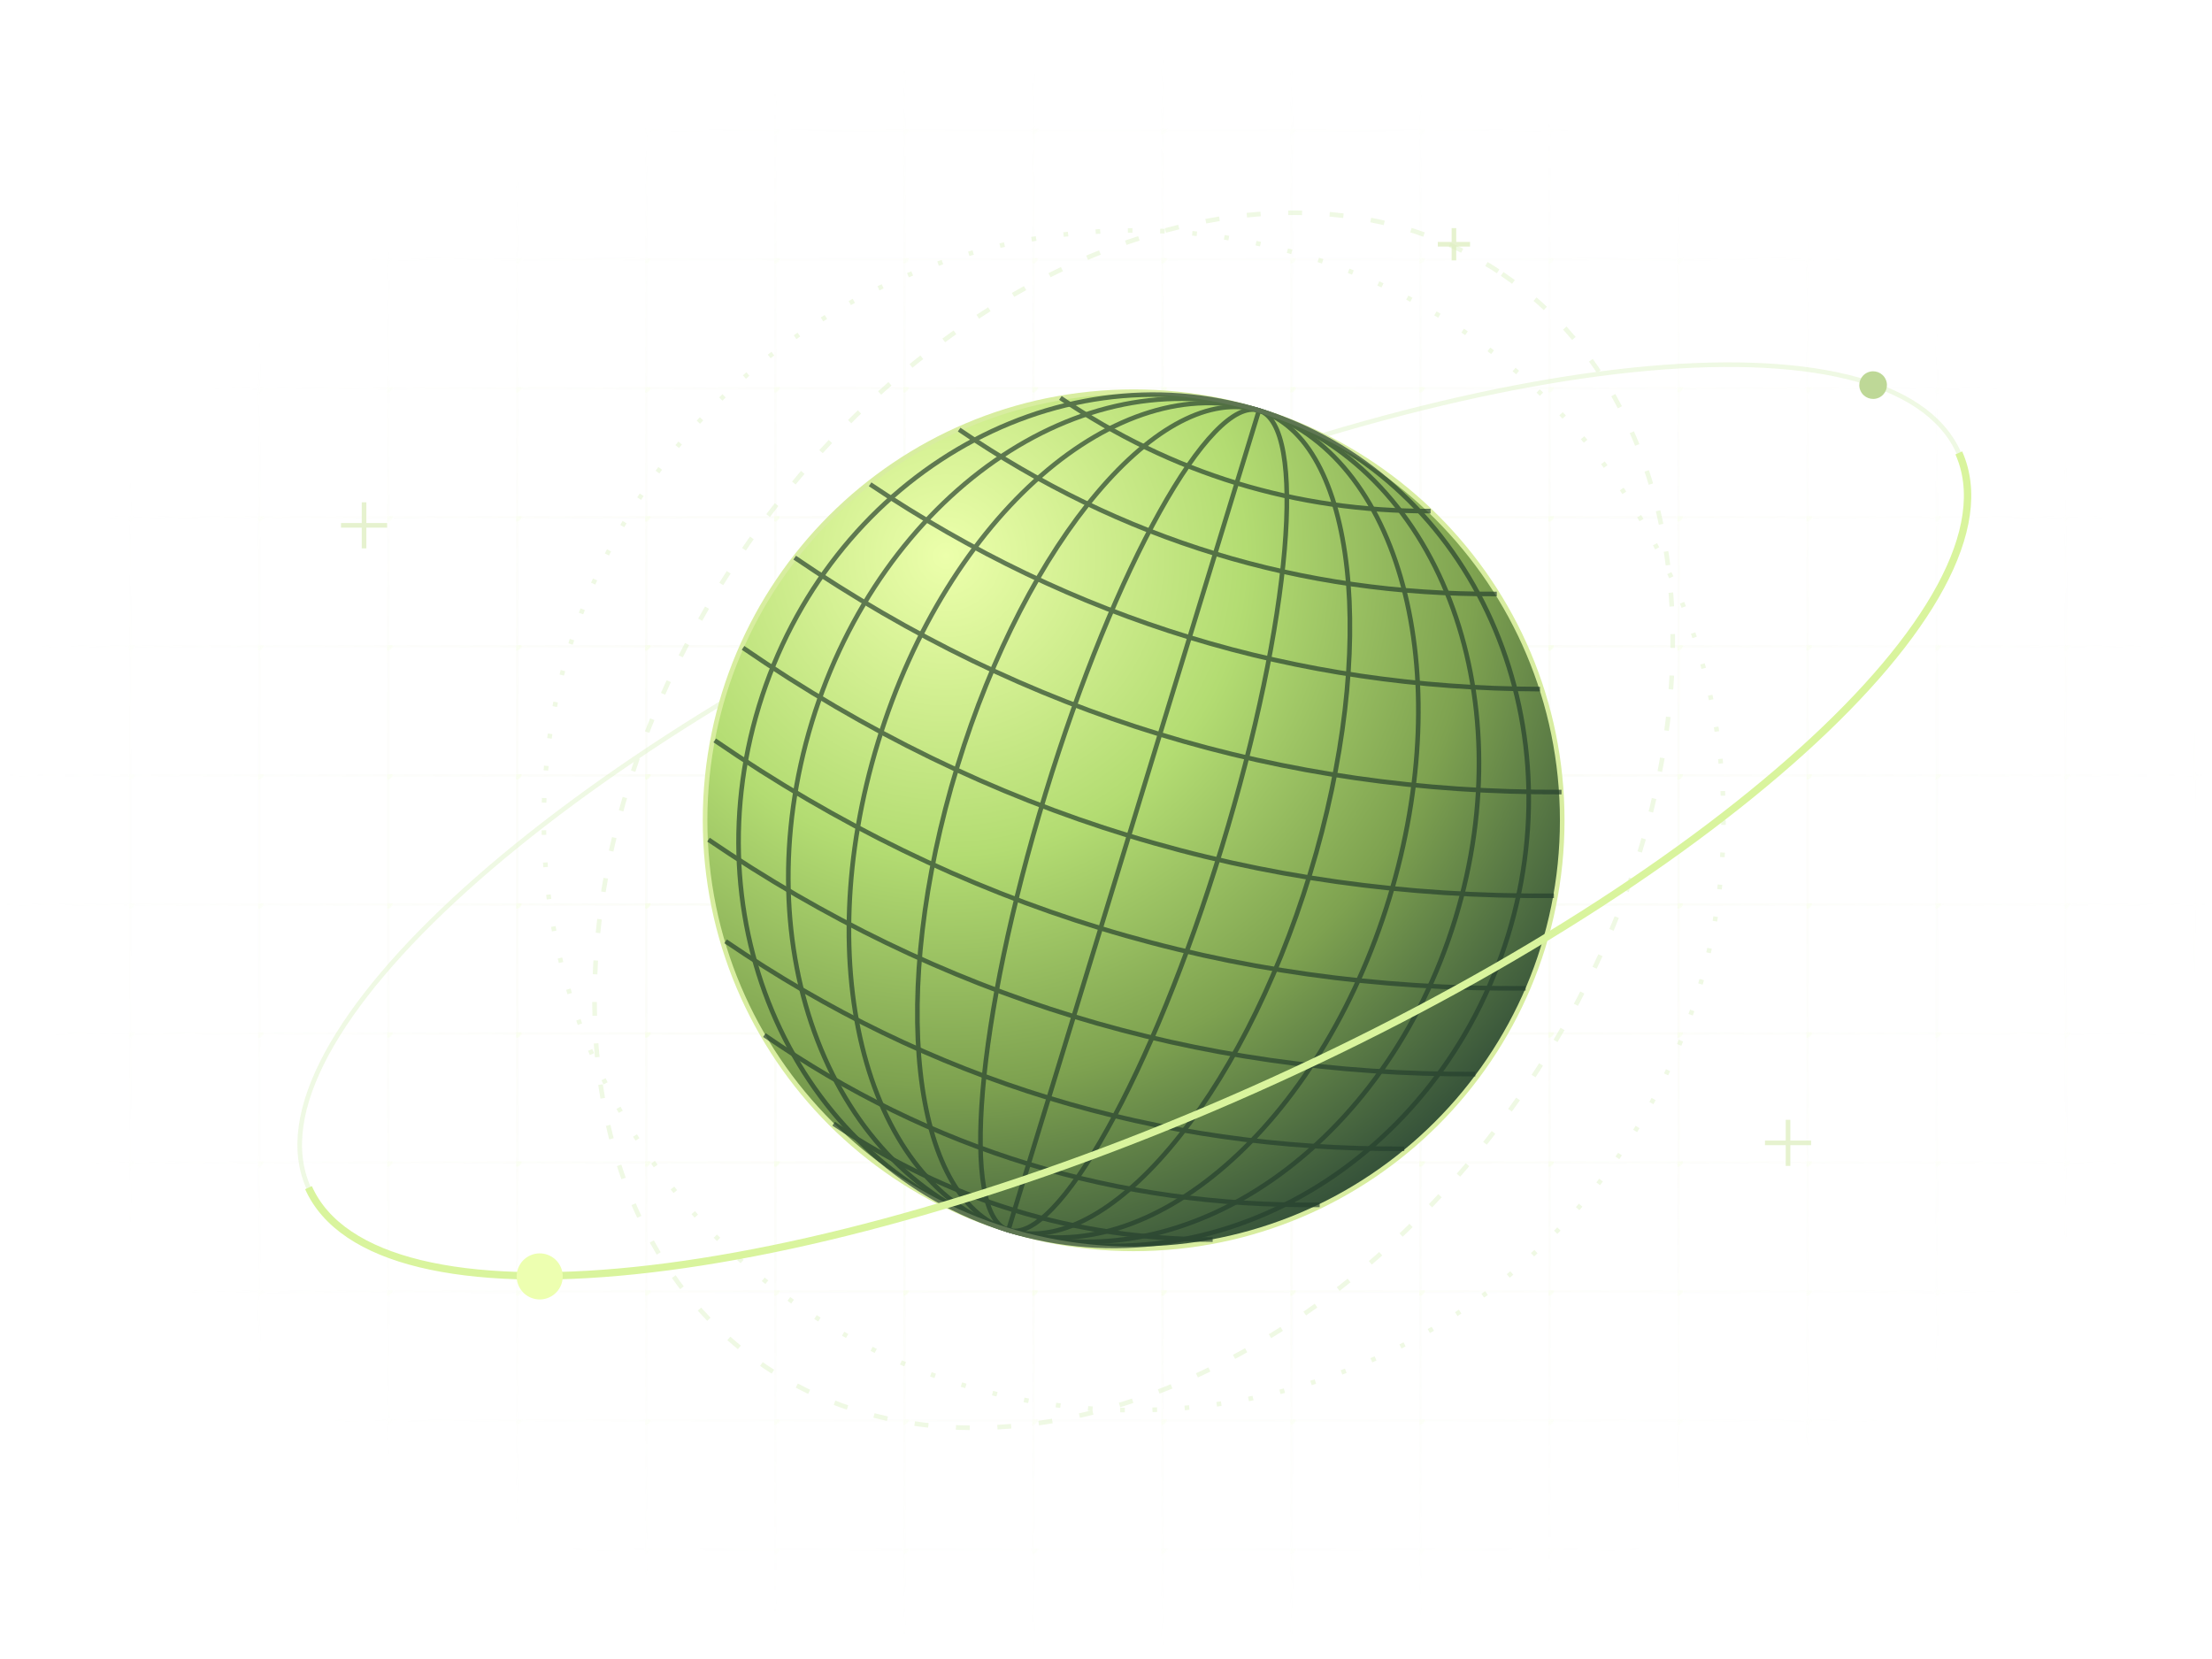
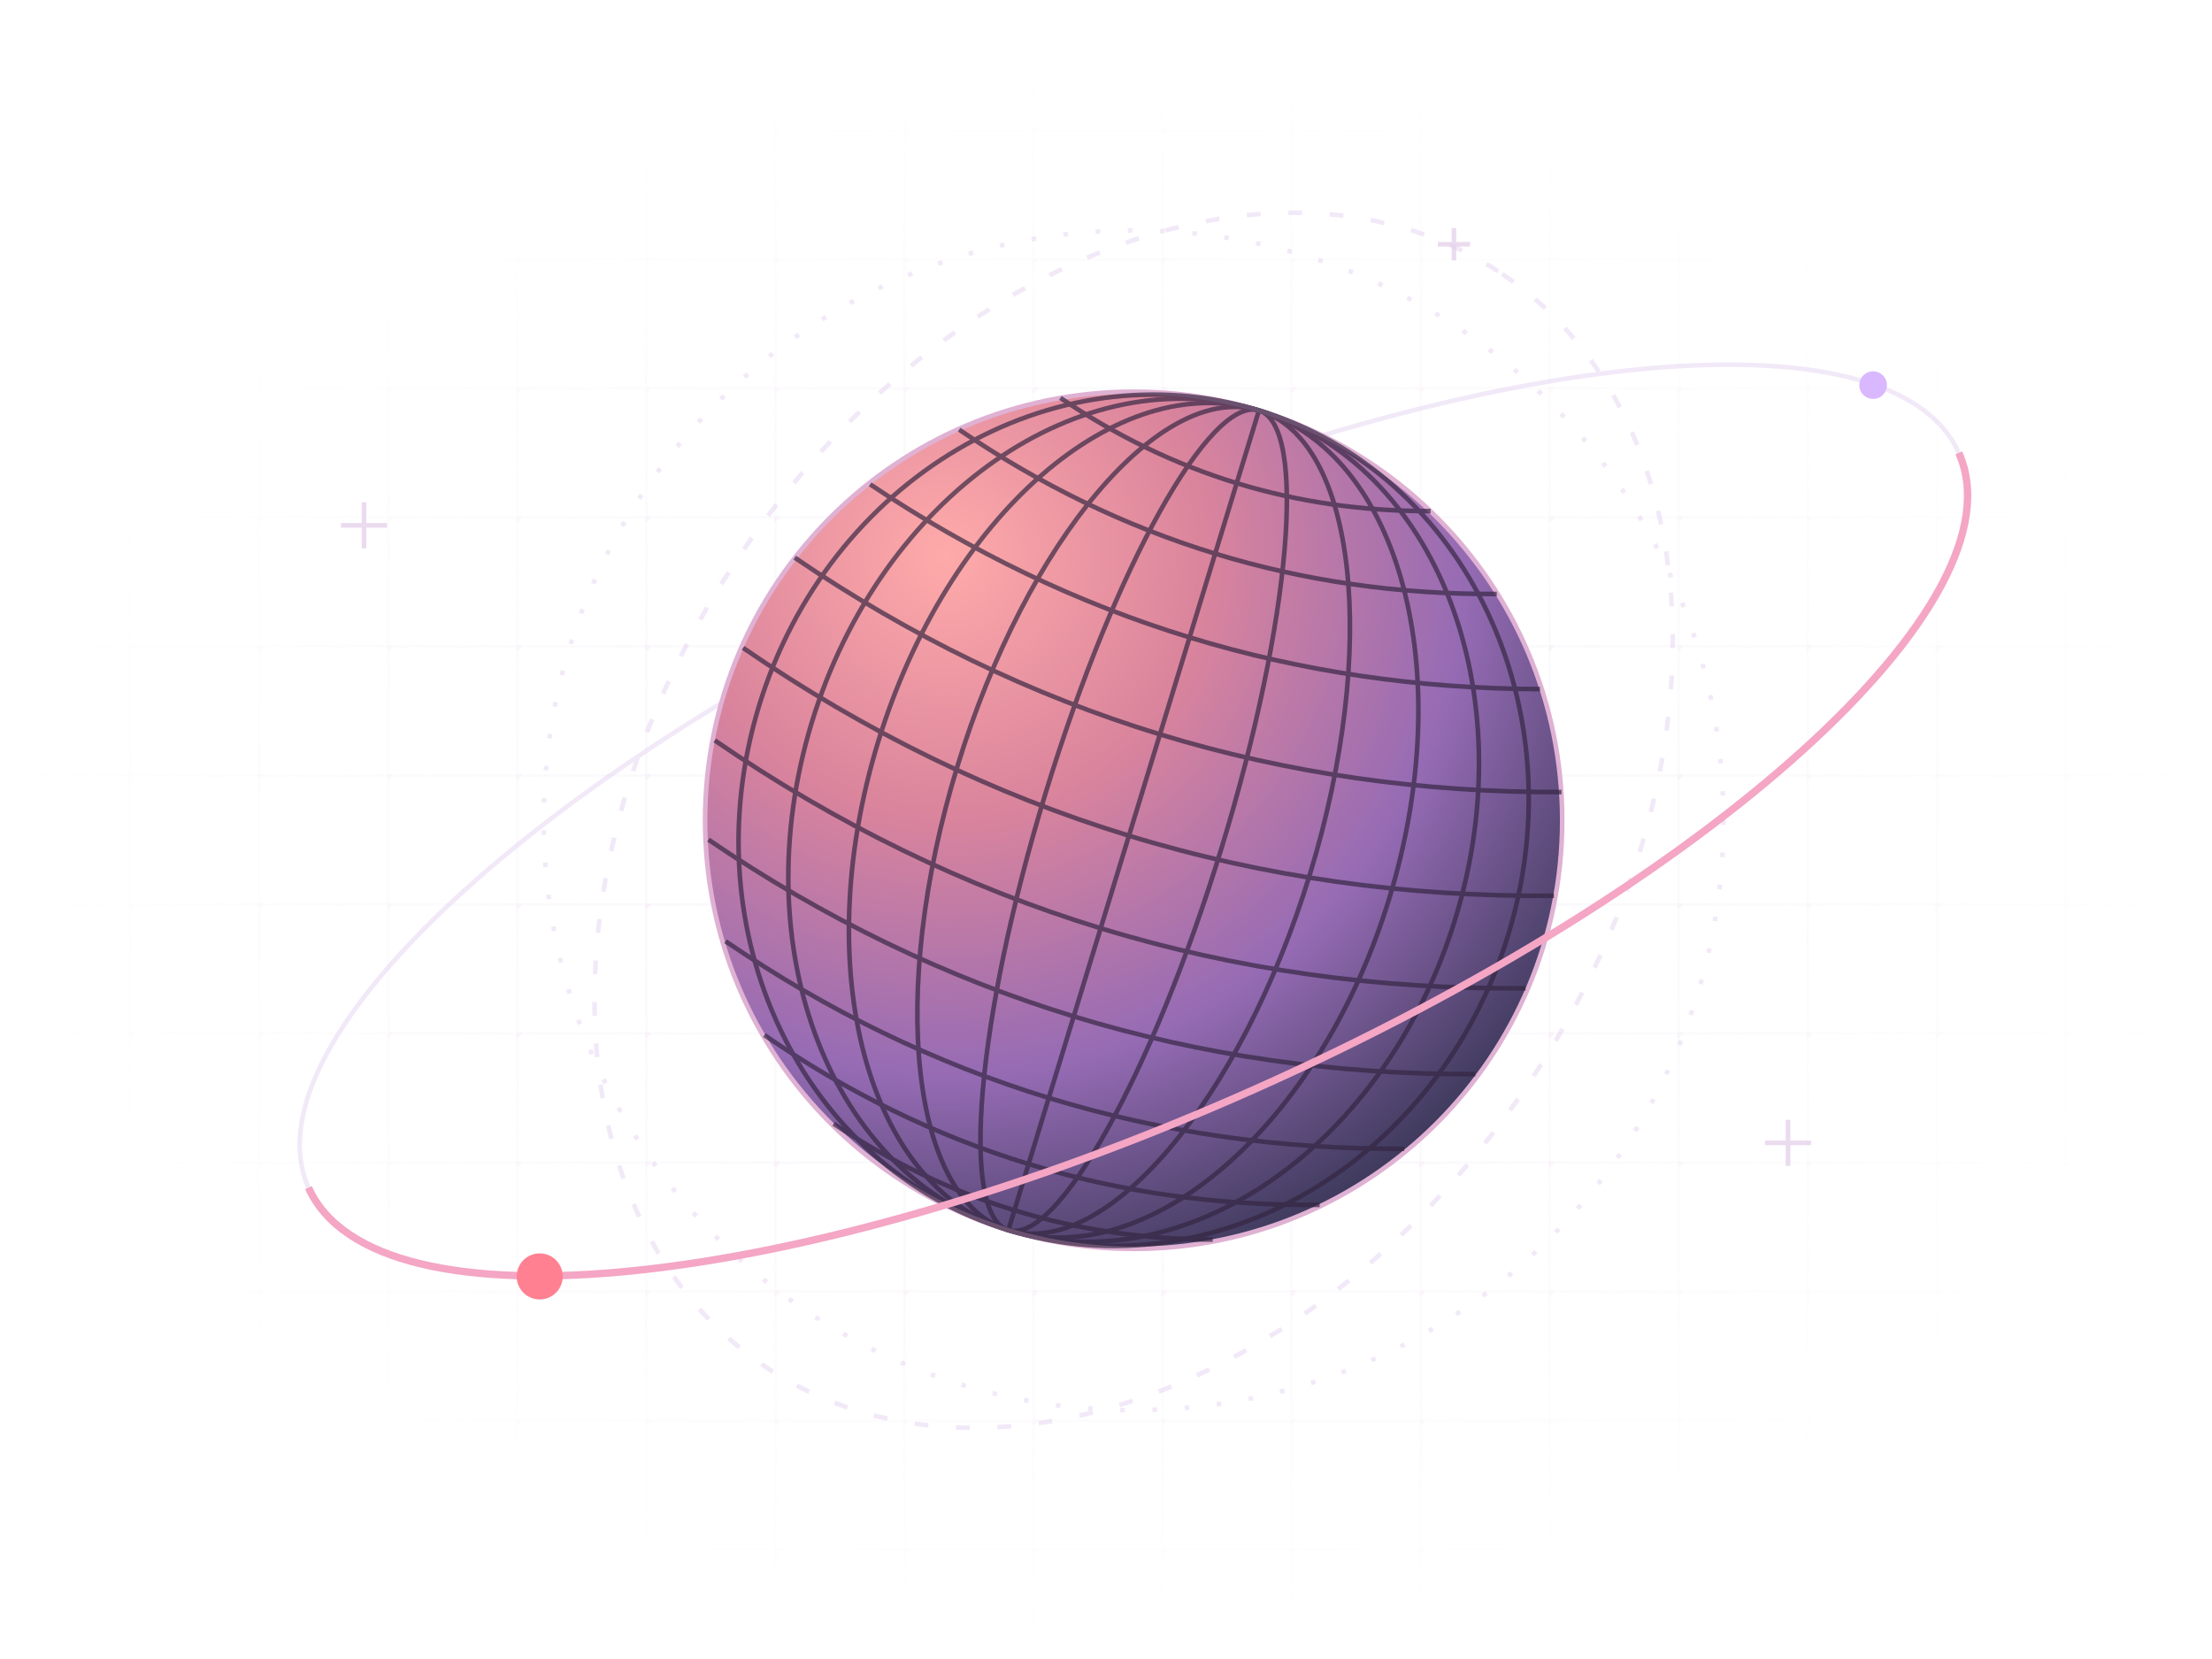
<svg xmlns="http://www.w3.org/2000/svg" viewBox="0 0 480 360" fill="none">
  <defs>
    <radialGradient id="light" cx=".28" cy=".19" r=".9">
-       <stop stop-color="#ecffab" />
-       <stop offset=".39" stop-color="#b3dc72" />
-       <stop offset=".69" stop-color="#7ea250" />
-       <stop offset="1" stop-color="#304c38" />
+       <stop stop-color="#ffaaa9" />
+       <stop offset=".34" stop-color="#da849d" />
+       <stop offset=".68" stop-color="#956bb4" />
+       <stop offset="1" stop-color="#393757" />
    </radialGradient>
    <pattern id="grid" width="28" height="28" patternUnits="userSpaceOnUse">
-       <path d="M28 0H0v28" stroke="#d7e6b9" opacity=".11" />
-       <circle r="1.2" fill="#ecffc9" opacity=".35" />
+       <path d="M28 0H0v28" stroke="#ccbeda" opacity=".11" />
+       <circle r="1.2" fill="#f4d9ed" opacity=".35" />
    </pattern>
    <radialGradient id="fade">
      <stop offset=".3" stop-color="white" />
      <stop offset="1" stop-color="black" />
    </radialGradient>
    <mask id="field">
      <ellipse cx="240" cy="185" rx="239" ry="176" fill="url(#fade)" />
    </mask>
-     <g id="sphere-grid" stroke="#253f2e" stroke-width="1" opacity=".68">
+     <g id="sphere-grid" stroke="#332440" stroke-width="1" opacity=".68">
      <ellipse rx="20" ry="93" />
      <ellipse rx="40" ry="93" />
      <ellipse rx="58" ry="93" />
      <ellipse rx="73" ry="93" />
      <ellipse rx="85" ry="93" />
      <path d="M0-93V93" />
      <path d="M-42-83q42 13 84 0m-103 13q61 19 122 0m-137 17q76 23 152 0m-163 20q87 27 174 0m-179 22q92 29 184 0m-184 21q92 29 184 0m-179 21q87 27 174 0m-164 20q77 24 154 0m-140 17q63 20 126 0m-106 14q43 13 86 0" />
    </g>
  </defs>
  <path fill="url(#grid)" mask="url(#field)" d="M0 0h480v360H0z" />
  <g transform="translate(246 178)">
-     <g stroke="#d4edb3" opacity=".36">
+     <g stroke="#dcc1ec" opacity=".36">
      <circle r="128" stroke-dasharray="1 6" />
      <ellipse rx="196" ry="64" transform="rotate(-24)" />
      <ellipse rx="143" ry="103" transform="rotate(-56)" stroke-dasharray="3 6" />
    </g>
-     <circle r="93" fill="url(#light)" stroke="#d8eda0" />
+     <circle r="93" fill="url(#light)" stroke="#dfb1d3" />
    <use href="#sphere-grid" transform="rotate(17)" />
    <g transform="rotate(-24)">
-       <path d="M-196 0a196 64 0 0 0 392 0" stroke="#d9f49d" stroke-width="1.6" />
-       <circle cx="-158" cy="38" r="5" fill="#edffb0" />
-       <circle cx="185" cy="-21" r="3" fill="#bed897" />
+       <path d="M-196 0a196 64 0 0 0 392 0" stroke="#f4a6c4" stroke-width="1.6" />
+       <circle cx="-158" cy="38" r="5" fill="#ff8191" />
+       <circle cx="185" cy="-21" r="3" fill="#d9b8ff" />
    </g>
-     <g stroke="#dbedba" opacity=".7">
+     <g stroke="#e2cce8" opacity=".7">
      <path d="M-172-64h10m-5-5v10 M137 70h10m-5-5v10 M66-125h7m-3.5-3.5v7" />
    </g>
  </g>
</svg>
